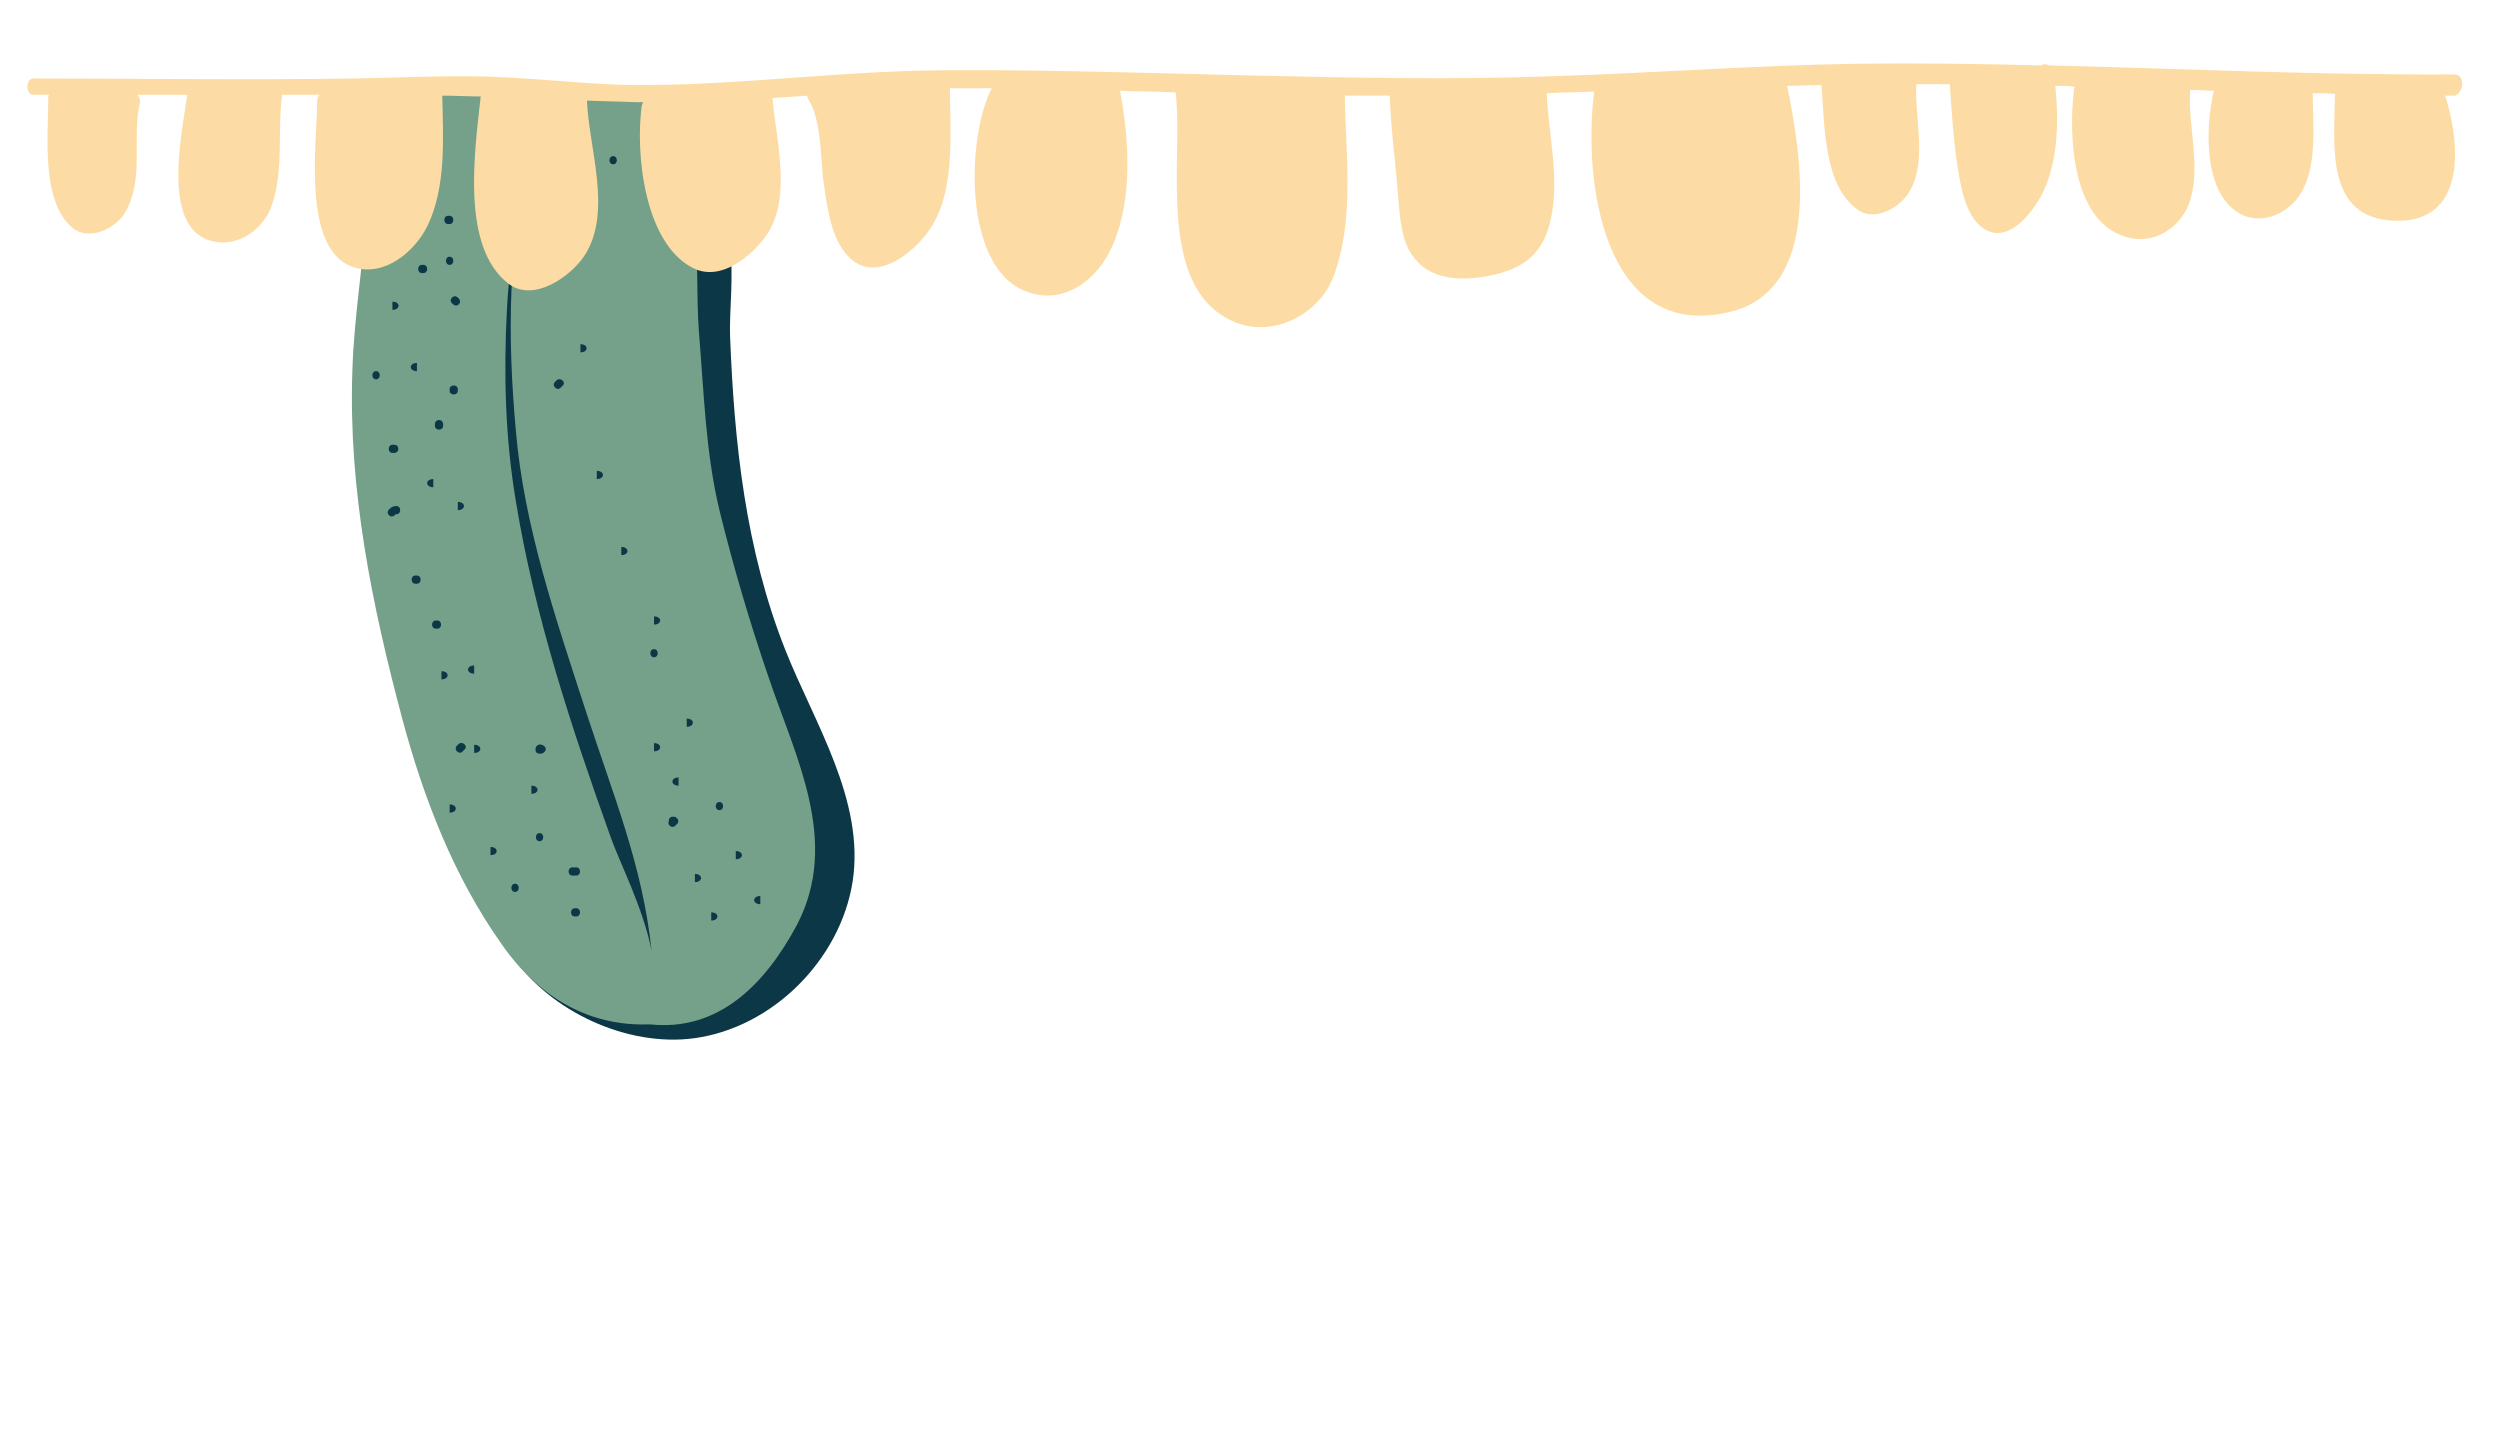
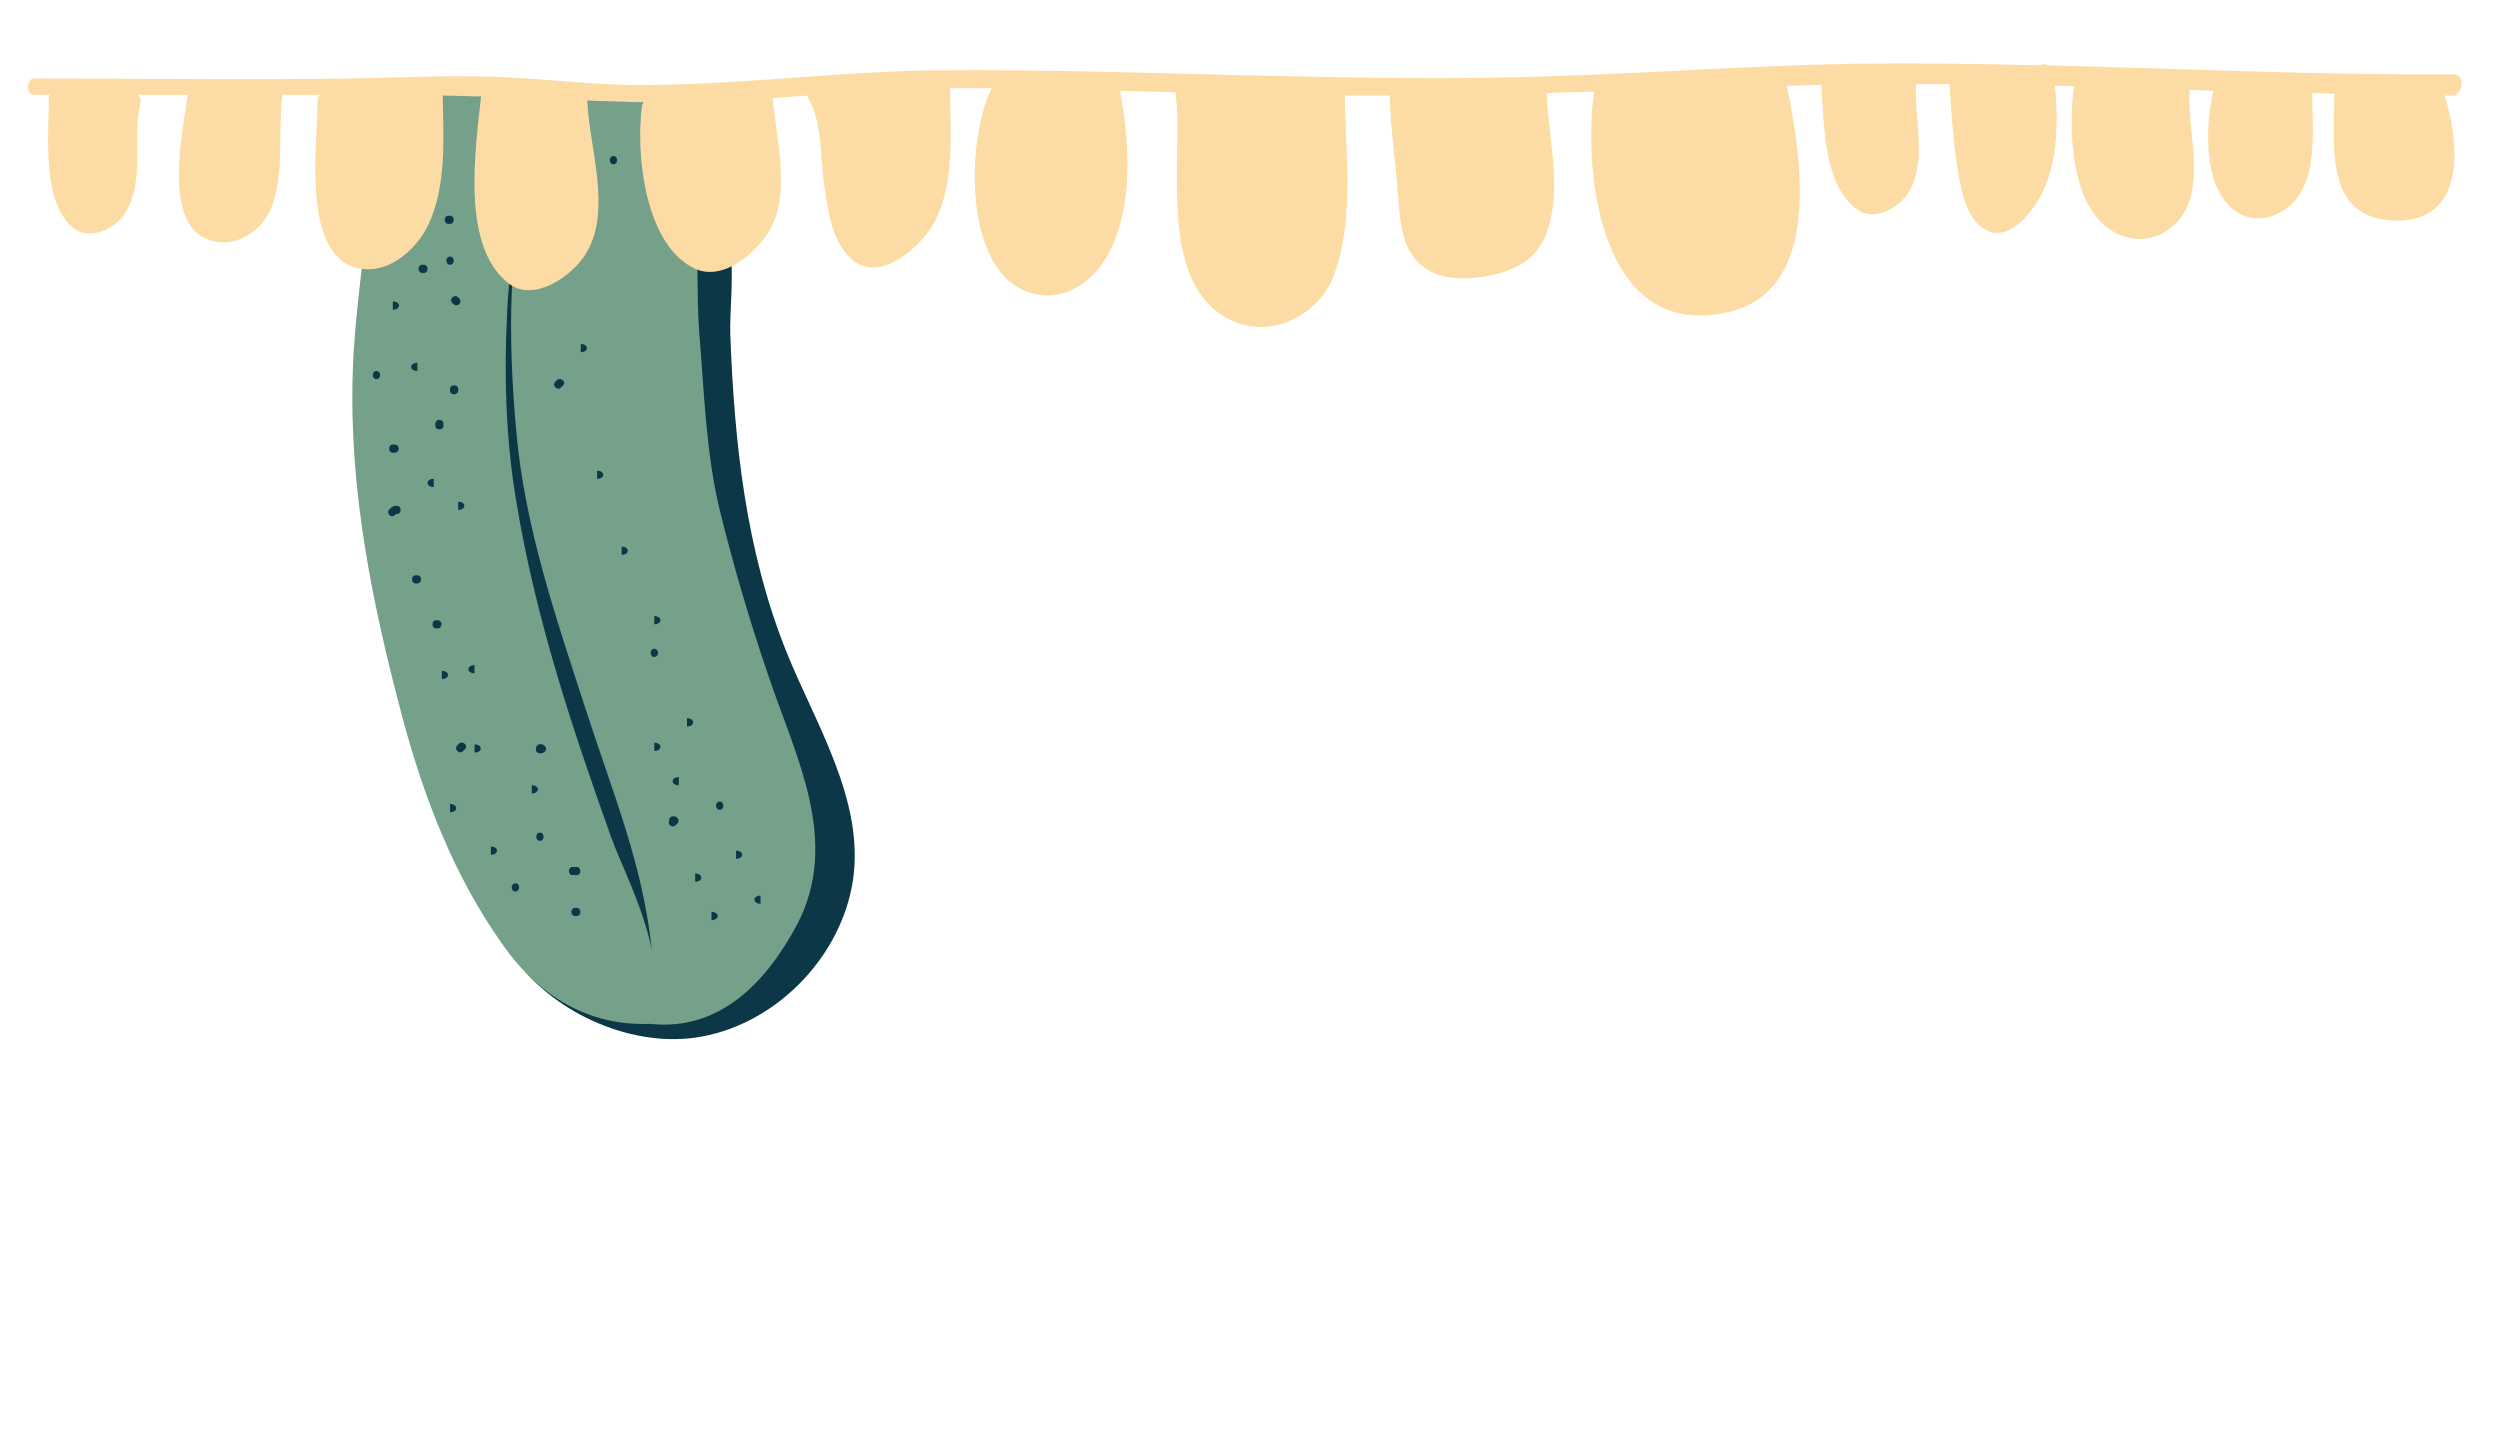
- <svg xmlns="http://www.w3.org/2000/svg" version="1.1" id="Layer_1" x="0px" y="0px" viewBox="-152 308.1 305.8 176.9" style="enable-background:new -152 308.1 305.8 176.9;" xml:space="preserve">
+ <svg xmlns="http://www.w3.org/2000/svg" version="1.1" id="Layer_1" x="0px" y="0px" width="305.834px" height="176.833px" viewBox="-152 308.1 305.8 176.9" style="enable-background:new -152 308.1 305.8 176.9;" xml:space="preserve">
  <style type="text/css">
	.beast-mouth-14-st-0{fill:#0B3746;}
	.beast-mouth-14-st-1{fill:#75A08A;}
	.beast-mouth-14-st-2{fill:#FCDCA4;}
</style>
  <path class="beast-mouth-14-st-0" d="M-69.1,420.9c-1.4-1.8-1.7-5.1-2.3-7.3c-1-3.6-2-7.1-3.2-10.6c-0.3-1.4-0.6-2.7-0.9-4.1  c-0.4-1.6-0.7-3.3-1.1-4.9c0.1-0.2,0-0.4-0.1-0.6c-1.3-6.1-2.4-12.1-4.1-18.1c-0.2-0.9-0.5-1.5-0.7-2.3c0.1,0,0.1,0.3,0.2,0.3h0.2  c1,0,1-1,0-1h-0.2c-0.2,0-0.3-0.2-0.4,0c-0.8-3.2-1.6-6.4-2.1-9.6c0,0-0.2-0.1-0.2-0.2v-0.2c0-0.1,0.2-0.2,0.2-0.3  c-0.8-5.4-1-10.7-1-16.2c0,0.2,0.4,0.4,0.9,0.4v-1c-0.5,0-0.7,0.2-0.7,0.4c0-5.4,0.3-10.9,0.9-16.6c0.5-4.5-6.9-5.4-7.9-1.1  c-1.5,6.8-2.8,13.5-3.5,20.2H-96v1h0.7c-0.9,8.7-1,17.4,1.1,26.3c-0.3-0.1-0.7,0.1-0.7,0.5v0.2c0,0.5,0.7,0.6,1,0.4  c0.2,1,0.6,2,0.9,3c0.2,0.8,0.5,1.5,0.8,2.2c-0.6,0.2-0.5,0.9,0.3,0.9c1.3,3.5,2.8,6.9,4.4,10.3c-0.1,0-0.2,0-0.3,0v1  c0.3,0,0.5-0.1,0.7-0.3c1.5,3.2,3.1,6.5,4.4,9.7c0.1,0.4,0.3,0.7,0.4,1.1c0.2,1.1,0.4,2.2,0.7,3.3c-0.2,0.2-0.2,0.7,0.2,0.8  c0.9,4.3,1.9,8.5,3.5,12.4c0.2,0.6,0.6,1.1,1,1.5c0.3,0.8,0.7,1.6,1.2,2.2C-72.9,429-66,425-69.1,420.9z" />
  <path class="beast-mouth-14-st-0" d="M-55.9,387.7c-4.9-12.3-6.3-25.4-6.8-38.6c-0.2-5.9,2.4-18.2-7-18.2c-2.6,0-4.5,0.7-5.9,1.9  c-0.1-0.1-0.2-0.2-0.4-0.2c-0.5,0-0.6,0.6-0.3,0.9c-3.3,3.5-3.2,10.1-3,15.3c0.1,3.8,0.8,7.7,1.9,11.5c-0.3,0.1-0.6,0.5-0.3,0.8  l0.1,0.1c0.1,0.1,0.3,0.2,0.5,0.1c2,7,4.8,13.9,6.8,20.5c3.6,11.9,7.6,23.7,13.6,34.7c0.1,0.2,0.2,0.3,0.3,0.4  c-0.9,2.9-2.7,5.6-5.8,7.9c-5.9,4.4-16,2.4-20.2-3.7c-2.9-4.2-9.8-0.2-6.9,4c4.6,6.7,14,11.1,22.2,10c9.6-1.3,17.9-9.6,19.4-19.2  C-46.2,406-52.4,396.5-55.9,387.7z" />
  <path class="beast-mouth-14-st-1" d="M-58,390.9c-2.3-6.7-4.3-13.5-6-20.4c-1.7-7.1-1.9-14.5-2.5-21.7c-0.7-9,1.2-22.1-6.1-28.4  c-4.3-3.7-12.2,0.5-13.9,5.8c-3.6,10.7-3.4,23.5-2.4,34.6c1,11.7,4.9,23,8.5,34.1c3.4,10.5,7,19,8.1,29.5c-1-5.2-4-11-5-13.9  c-4.8-13.4-9.3-27-11.6-41.1c-1.3-7.7-1.5-15.5-1.1-23.3c0.3-6.3,1.6-12.5,1.7-18.8c0.1-9.3-9.3-9.3-16.2-7.9  c-0.9,0.2-0.9,1.3-0.3,1.7c-2,3.4-2.1,7.5-2.3,11.4c-0.3,7-1.6,14-1.8,21c-0.5,14.5,2.4,28.6,6.1,42.5c2.6,9.7,6.3,19.3,12.1,27.5  c2.4,3.5,8.1,10.3,18.2,9.9c0.2,0-0.1,0.1,0,0c8.4,0.9,14.1-4.9,18-12.2C-49.2,411-54.7,400.7-58,390.9z" />
  <path class="beast-mouth-14-st-2" d="M148.2,317.2c-16.6,0.1-33.1-0.7-49.6-1.1c-0.3-0.2-0.6-0.2-1,0c-7.5-0.2-15.1-0.3-22.6-0.2  c-12.2,0.2-24.3,1.1-36.4,1.5c-13,0.5-25.9,0.2-38.9-0.1c-12.2-0.3-24.5-0.7-36.7-0.6c-11.9,0.1-23.7,1.7-35.5,1.8  c-5.7,0.1-11.3-0.6-17-0.9c-6.3-0.4-13,0-19.3,0.1c-13,0.2-26.1,0-39.1,0c-1,0-1,2,0,2c0.6,0,1.3,0,1.9,0c-0.1,0.1-0.1,0.3-0.1,0.5  c0,4.5-0.9,12.6,3,15.8c2,1.6,5.2,0.1,6.4-1.9c2.4-4.1,0.8-9,1.8-13.4c0.1-0.4-0.1-0.8-0.3-1c2,0,4.1,0,6.1,0  c-0.6,4.5-3.2,15.9,2.7,17.8c3.1,1,6.3-1,7.5-3.9c1.7-4.4,0.8-9.3,1.4-13.9c1.5,0,3,0,4.6,0c-0.2,0.2-0.3,0.4-0.3,0.7  c0,4.9-2,18.4,4.5,20.4c3.8,1.2,7.5-2,9-5.1c2.3-4.8,1.9-10.7,1.8-15.9c1.6,0,3.2,0.1,4.7,0.1c-0.7,6.5-2.5,18.4,3.4,22.9  c3.1,2.4,7.8-1,9.4-3.6c3.3-5.3,0.4-13.1,0.2-18.8c2,0.1,3.9,0.1,5.9,0.2c0.3,0,0.7,0,1,0c-0.1,0.1-0.1,0.2-0.2,0.4  c-0.8,5.8,0.3,16.9,6.3,19.9c3.4,1.7,7.2-1.5,9-4.1c3.1-4.6,1.1-11.6,0.7-16.7c1.4-0.1,2.8-0.2,4.2-0.3c0,0.1,0.1,0.2,0.1,0.3  c1.8,2.8,1.5,7.5,2,10.7c0.4,2.9,1,7.4,3.7,9.3c3,2.1,6.7-0.8,8.6-3.1c3.9-4.7,3.1-12.2,3.1-17.9c0-0.1,0-0.2,0-0.2  c1.7,0,3.4,0,5.1,0c-3.1,6.1-3.5,21.8,4.1,24.8c4.7,1.9,8.9-1.4,10.7-5.6c2.5-5.7,2-13,0.9-18.9c0,0,0,0,0,0  c2.3,0.1,4.5,0.1,6.8,0.2c1,8.3-2.6,24.3,7.5,28.2c4.8,1.8,10.3-1.3,11.9-5.9c2.5-7,1.4-14.6,1.3-21.9c0,0,0,0,0,0  c1.8,0,3.7,0,5.5,0c0.1,4,0.7,8,1,12.1c0.2,2.2,0.3,4.7,1.3,6.7c1.8,3.4,5.3,3.9,8.9,3.4c4.6-0.7,7.5-2.4,8.5-7.1  c1.1-5-0.3-10.4-0.5-15.4c1.9-0.1,3.8-0.1,5.8-0.2c-1.4,10.8,1.1,30.5,16.4,27c11.6-2.6,9-19,7.2-27.7c1.4,0,2.8-0.1,4.2-0.1  c0.4,4.8,0.2,12.3,4.5,15.3c2.2,1.5,5.4-0.5,6.4-2.5c2-3.7,0.5-8.8,0.7-12.9c1.4,0,2.7,0,4.1,0c0.2,3,0.4,6.1,0.8,9.1  c0.4,2.6,0.9,7,3.4,8.6c2.7,1.7,5.3-1.3,6.6-3.4c2.4-3.8,2.6-9.5,2.1-14.1c0.8,0,1.6,0,2.4,0.1c0,0.1-0.1,0.2-0.1,0.3  c-0.7,5.6-0.3,16.2,6.4,18.1c3.3,1,6.6-1.1,7.7-4.2c1.5-4.4-0.2-9.3,0.1-13.8c1,0,2,0.1,2.9,0.1c-1.1,4.7-1.3,12.9,3.5,15.2  c2.6,1.2,5.7-0.3,7.1-2.6c2.1-3.4,1.5-8.4,1.5-12.3c0.9,0,1.9,0,2.8,0.1c-0.1,0.1-0.1,0.2-0.1,0.4c-0.1,6.2-1.1,14.8,7.3,15.1  c8.8,0.3,8.1-9.3,6.2-15.3c0.4,0,0.8,0,1.2,0C149.5,319.2,149.5,317.2,148.2,317.2z" />
  <path class="beast-mouth-14-st-0" d="M-81.5,414.2H-82c-0.6,0-0.6,1,0,1h0.5C-80.9,415.2-80.9,414.2-81.5,414.2z" />
  <path class="beast-mouth-14-st-0" d="M-92,411.7v1C-91,412.7-91,411.7-92,411.7z" />
  <path class="beast-mouth-14-st-0" d="M-87,404.2v1C-86,405.2-86,404.2-87,404.2z" />
  <path class="beast-mouth-14-st-0" d="M-94,399.2v1C-93,400.2-93,399.2-94,399.2z" />
  <path class="beast-mouth-14-st-0" d="M-98,390.2v1C-97,391.2-97,390.2-98,390.2z" />
  <path class="beast-mouth-14-st-0" d="M-101,378.5h-0.2c-0.6,0-0.6,1,0,1h0.2C-100.4,379.5-100.4,378.5-101,378.5z" />
  <path class="beast-mouth-14-st-0" d="M-94,389.5c-1,0-1,1,0,1V389.5z" />
  <path class="beast-mouth-14-st-0" d="M-103.5,370c-0.4,0-0.6,0.1-0.9,0.4c-0.5,0.5,0.2,1.2,0.7,0.7c0.1-0.1,0.1-0.1,0.1-0.1c0,0,0,0,0.1,0  C-102.9,371-102.9,370-103.5,370z" />
  <path class="beast-mouth-14-st-0" d="M-96,369.5v1C-95,370.5-95,369.5-96,369.5z" />
  <path class="beast-mouth-14-st-0" d="M-98.8,360v0.2c0,0.6,1,0.6,1,0V360C-97.8,359.3-98.8,359.3-98.8,360z" />
  <path class="beast-mouth-14-st-0" d="M-99,366.7c-1,0-1,1,0,1V366.7z" />
  <path class="beast-mouth-14-st-0" d="M-103.8,362.5h-0.2c-0.6,0-0.6,1,0,1h0.2C-103.1,363.5-103.1,362.5-103.8,362.5z" />
  <path class="beast-mouth-14-st-0" d="M-101,352.5c-1,0-1,1,0,1V352.5z" />
  <path class="beast-mouth-14-st-0" d="M-97,339.5c-0.6,0-0.6,1,0,1C-96.4,340.5-96.4,339.5-97,339.5z" />
  <path class="beast-mouth-14-st-0" d="M-104,345v1C-103,346-103,345-104,345z" />
  <path class="beast-mouth-14-st-0" d="M-106,353.5c-0.6,0-0.6,1,0,1C-105.4,354.5-105.4,353.5-106,353.5z" />
  <path class="beast-mouth-14-st-0" d="M-97,355.7v0.2c0,0.6,1,0.6,1,0v-0.2C-96,355.1-97,355.1-97,355.7z" />
  <path class="beast-mouth-14-st-0" d="M-97,334.5h-0.2c-0.6,0-0.6,1,0,1h0.2C-96.4,335.5-96.4,334.5-97,334.5z" />
  <path class="beast-mouth-14-st-0" d="M-76,375v1C-75,376-75,375-76,375z" />
  <path class="beast-mouth-14-st-0" d="M-72,387.5c-0.6,0-0.6,1,0,1C-71.4,388.5-71.4,387.5-72,387.5z" />
  <path class="beast-mouth-14-st-0" d="M-72,383.5v1C-71,384.5-71,383.5-72,383.5z" />
  <path class="beast-mouth-14-st-0" d="M-72,399v1C-71,400-71,399-72,399z" />
  <path class="beast-mouth-14-st-0" d="M-69.2,408.2c-0.1-0.2-0.3-0.2-0.5-0.2c-0.4,0-0.5,0.3-0.5,0.6c-0.2,0.4,0.4,0.9,0.8,0.5  c0.1-0.1,0.2-0.2,0.3-0.3C-69,408.6-69,408.3-69.2,408.2z" />
  <path class="beast-mouth-14-st-0" d="M-65,419.7v1C-64,420.7-64,419.7-65,419.7z" />
  <path class="beast-mouth-14-st-0" d="M-67,415v1C-66,416-66,415-67,415z" />
  <path class="beast-mouth-14-st-0" d="M-59,417.7c-1,0-1,1,0,1V417.7z" />
  <path class="beast-mouth-14-st-0" d="M-64,406.2c-0.6,0-0.6,1,0,1C-63.4,407.2-63.4,406.2-64,406.2z" />
  <path class="beast-mouth-14-st-0" d="M-62,412.2v1C-61,413.2-61,412.2-62,412.2z" />
  <path class="beast-mouth-14-st-0" d="M-81,350.2v1C-80,351.2-80,350.2-81,350.2z" />
  <path class="beast-mouth-14-st-0" d="M-79,365.7v1C-78,366.7-78,365.7-79,365.7z" />
  <path class="beast-mouth-14-st-0" d="M-83.9,354.6c-0.1,0.1-0.2,0.2-0.2,0.2c-0.5,0.5,0.3,1.2,0.7,0.7l0.2-0.2C-82.7,354.9-83.4,354.2-83.9,354.6z" />
  <path class="beast-mouth-14-st-0" d="M-77,327.2c-0.6,0-0.6,1,0,1C-76.4,328.2-76.4,327.2-77,327.2z" />
  <path class="beast-mouth-14-st-0" d="M-100.2,340.5h-0.2c-0.6,0-0.6,1,0,1h0.2C-99.6,341.5-99.6,340.5-100.2,340.5z" />
  <path class="beast-mouth-14-st-0" d="M-95.9,344.6c0,0-0.1-0.1-0.1-0.1c-0.5-0.5-1.2,0.3-0.7,0.7l0.1,0.1C-96.1,345.8-95.4,345.1-95.9,344.6z" />
  <path class="beast-mouth-14-st-0" d="M-98.5,384h-0.2c-0.6,0-0.6,1,0,1h0.2C-97.9,385-97.9,384-98.5,384z" />
  <path class="beast-mouth-14-st-0" d="M-95.9,399.1c-0.1,0.1-0.2,0.2-0.2,0.2c-0.5,0.5,0.3,1.2,0.7,0.7l0.2-0.2C-94.7,399.4-95.4,398.7-95.9,399.1z" />
  <path class="beast-mouth-14-st-0" d="M-97,406.5v1C-96,407.5-96,406.5-97,406.5z" />
  <path class="beast-mouth-14-st-0" d="M-86,410c-0.6,0-0.6,1,0,1C-85.4,411-85.4,410-86,410z" />
  <path class="beast-mouth-14-st-0" d="M-85.4,399.4c-0.4-0.4-1.1-0.3-1.1,0.4c0,0.4,0.3,0.5,0.6,0.5C-85.4,400.3-85,399.7-85.4,399.4z" />
  <path class="beast-mouth-14-st-0" d="M-89,416.2c-0.6,0-0.6,1,0,1C-88.4,417.2-88.4,416.2-89,416.2z" />
  <path class="beast-mouth-14-st-0" d="M-81.5,419.2h-0.2c-0.6,0-0.6,1,0,1h0.2C-80.9,420.2-80.9,419.2-81.5,419.2z" />
  <path class="beast-mouth-14-st-0" d="M-68,396v1C-67,397-67,396-68,396z" />
  <path class="beast-mouth-14-st-0" d="M-69,403.2c-1,0-1,1,0,1V403.2z" />
</svg>
